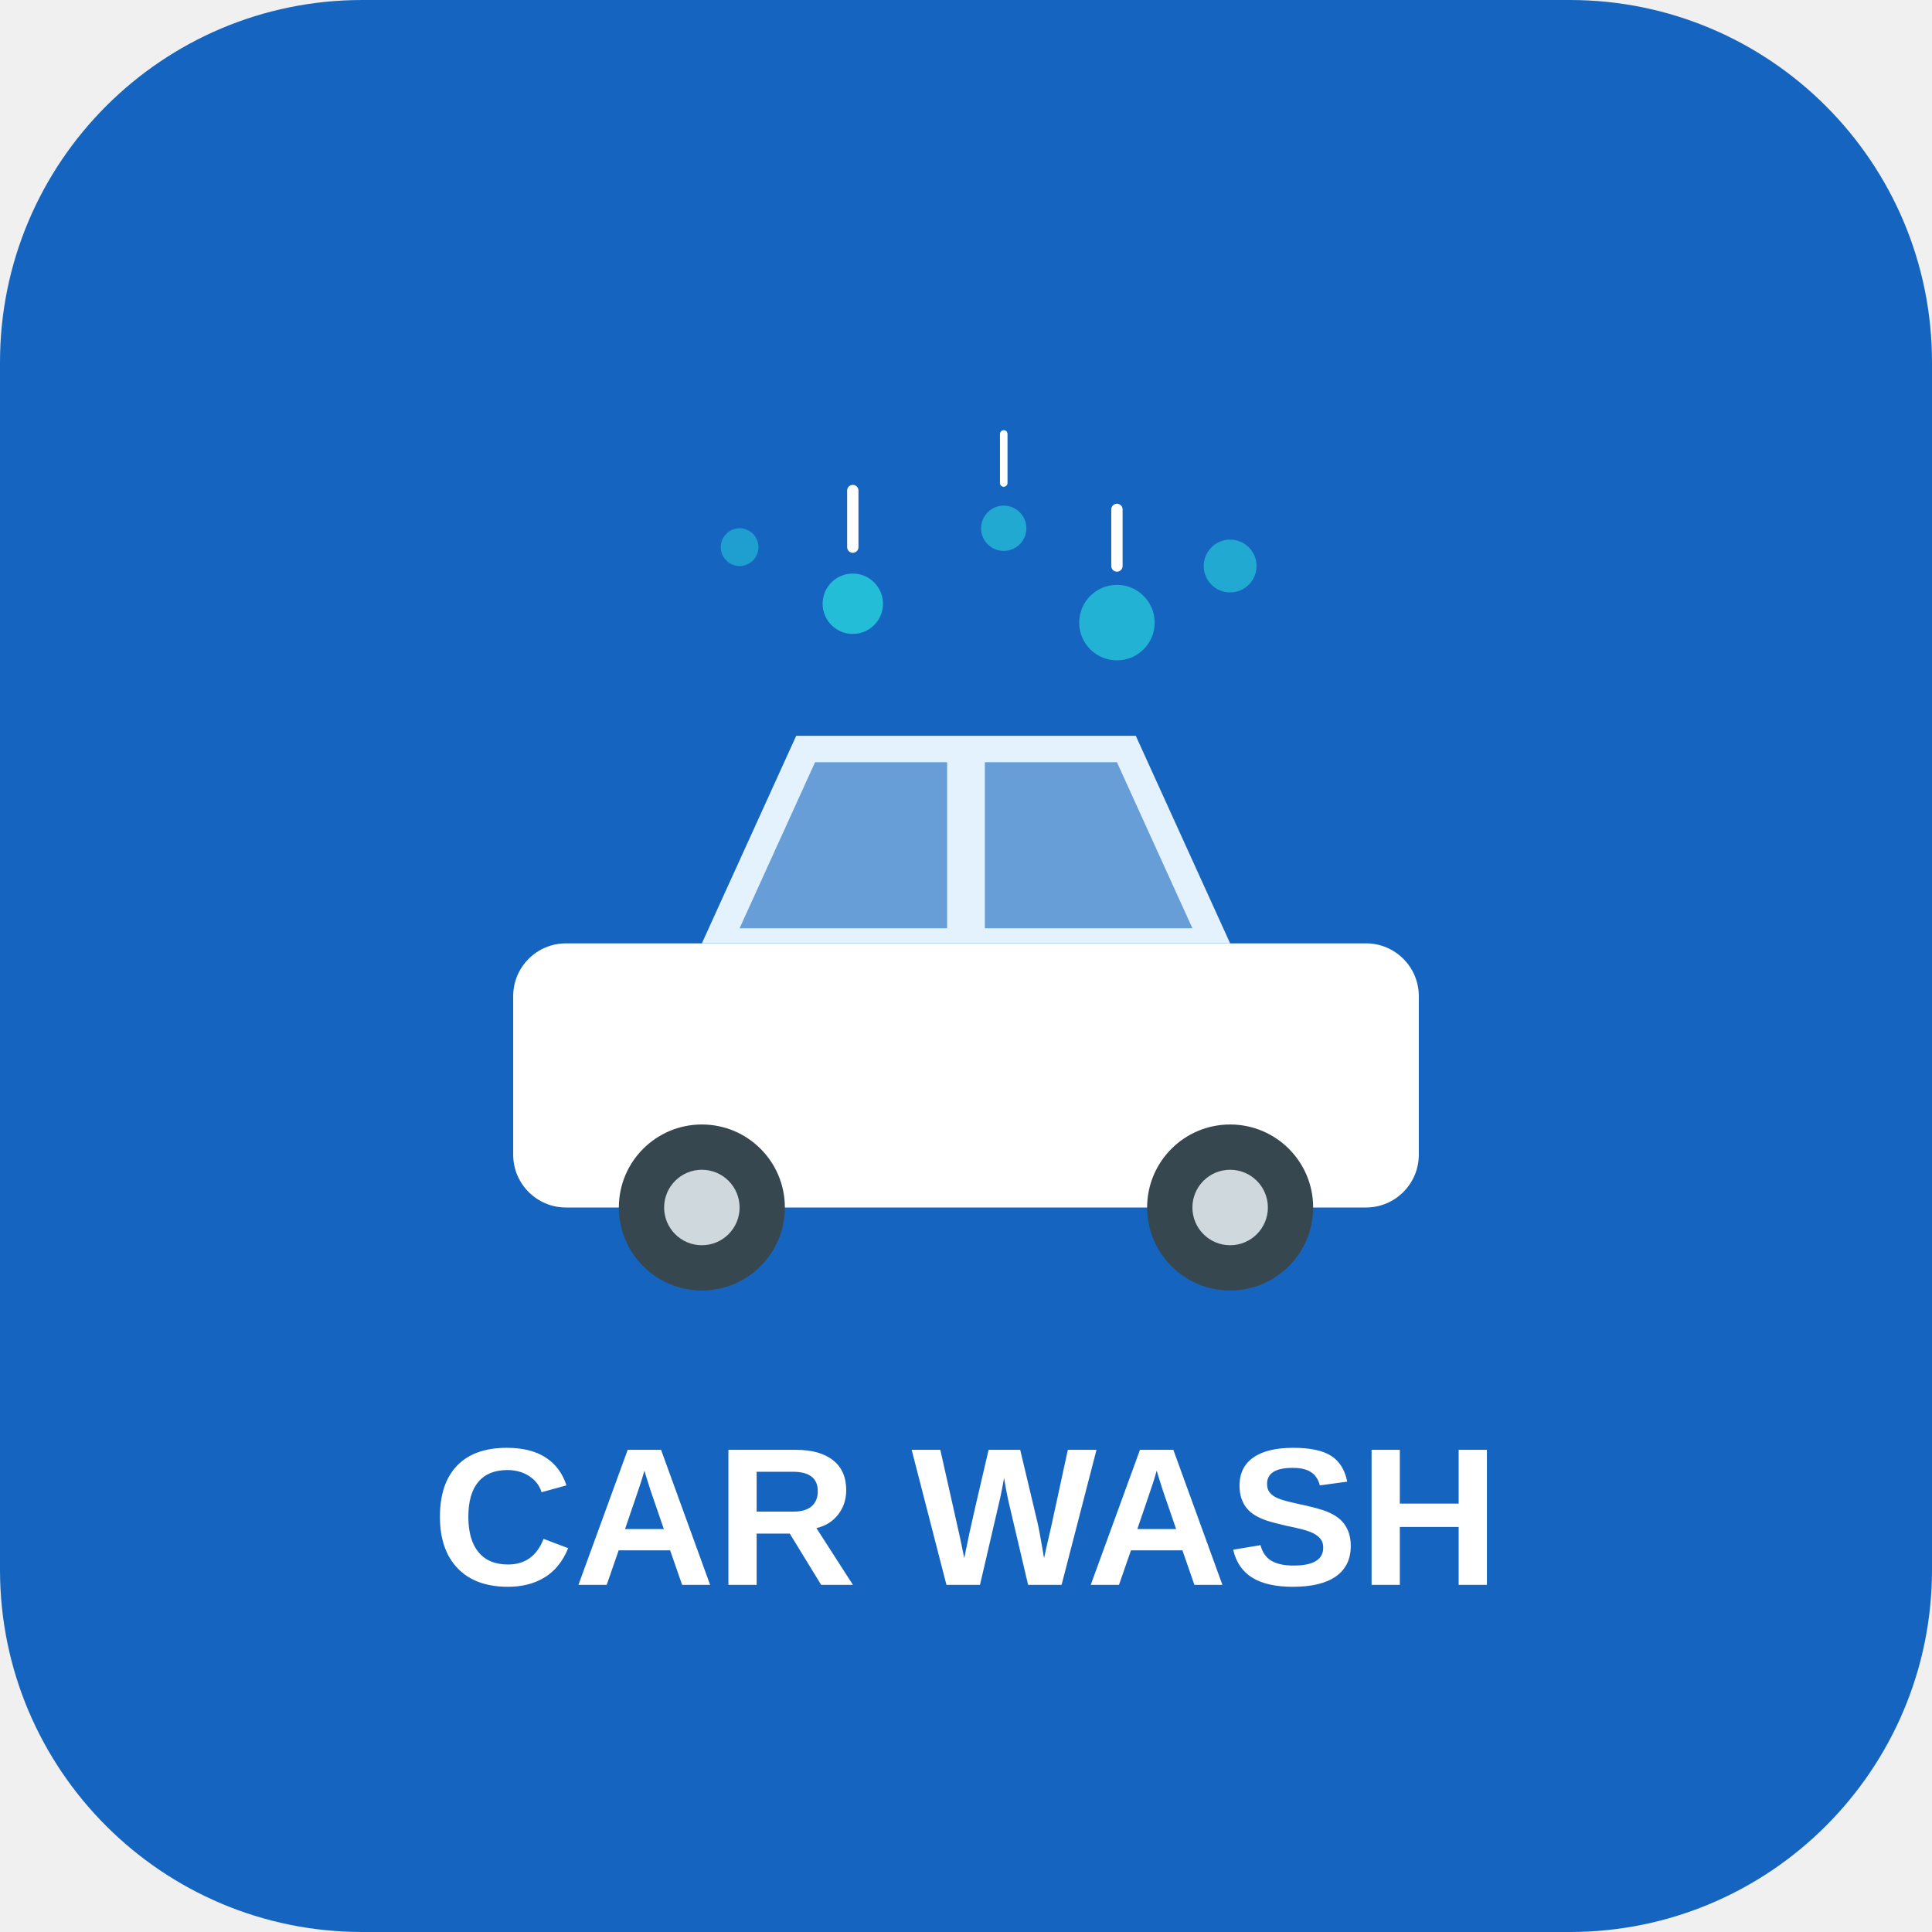
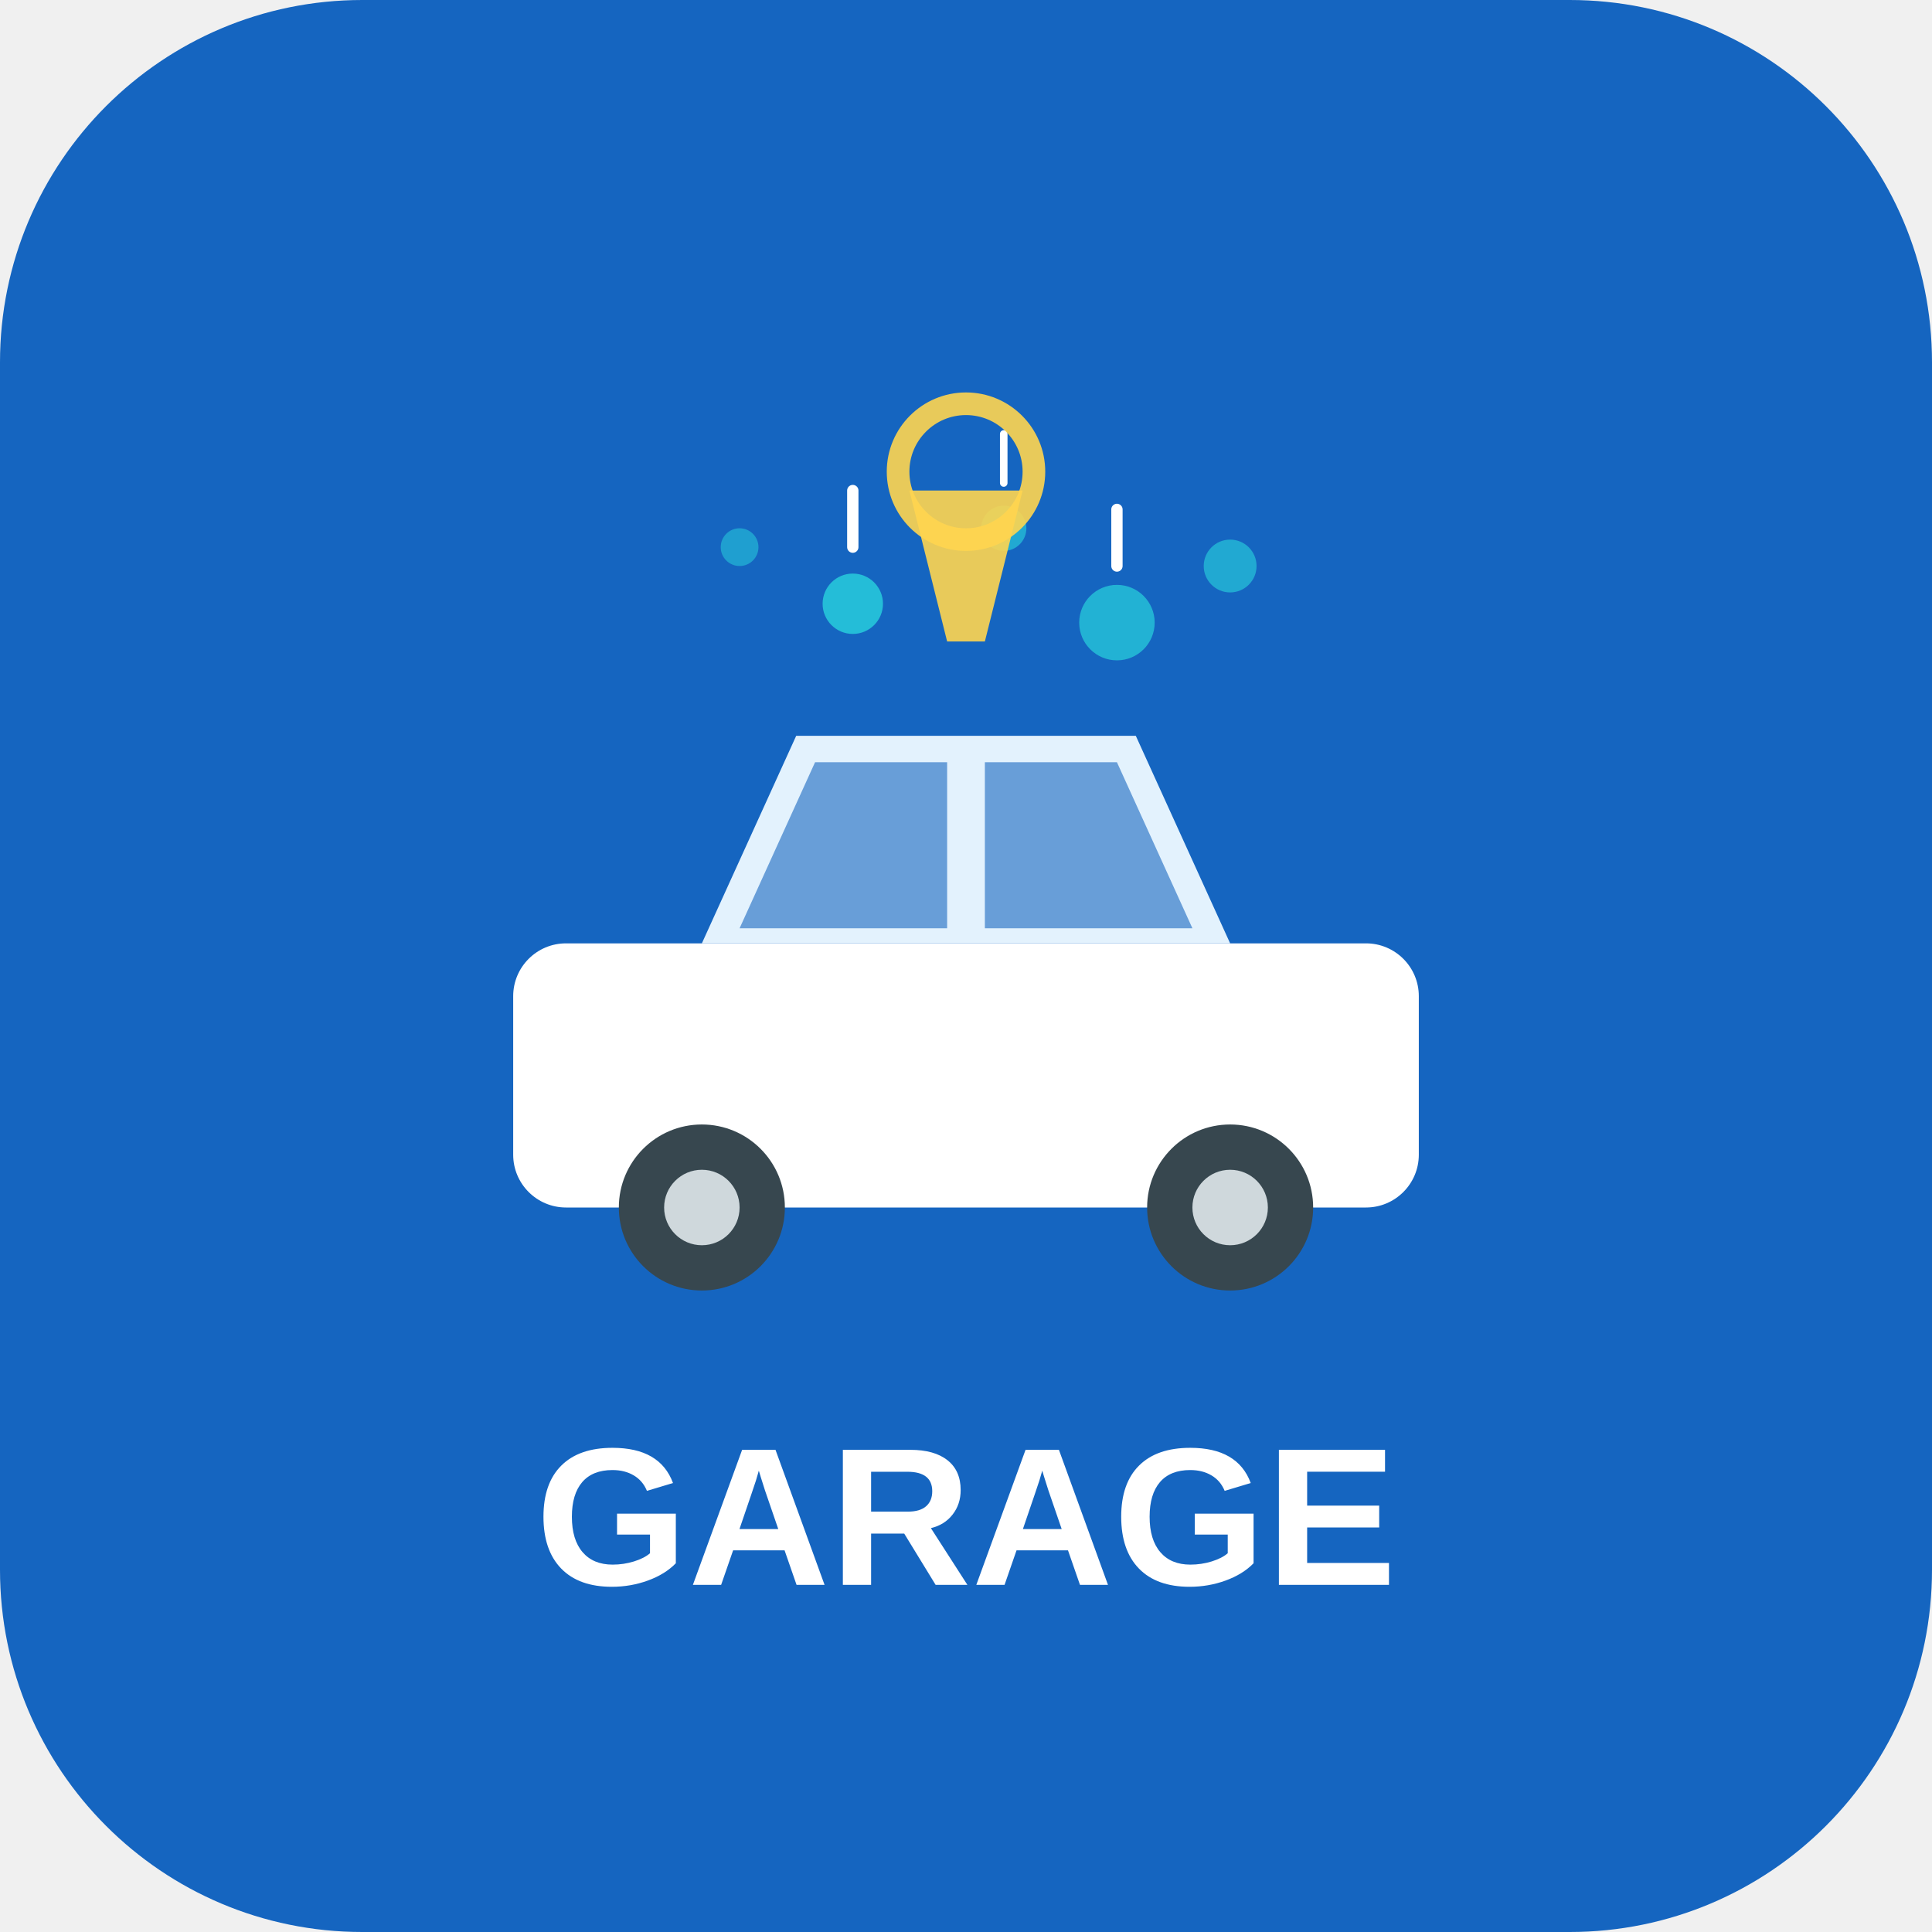
<svg xmlns="http://www.w3.org/2000/svg" viewBox="0 0 512 512">
  <rect width="512" height="512" rx="96" fill="#1565C0" />
  <g transform="translate(256,240)">
    <rect x="-120" y="10" width="240" height="70" rx="14" fill="#FFFFFF" />
    <path d="M-70,10 L-45,-45 L45,-45 L70,10 Z" fill="#E3F2FD" />
    <path d="M-60,6 L-40,-38 L-5,-38 L-5,6 Z" fill="#1565C0" opacity="0.6" />
    <path d="M5,6 L5,-38 L40,-38 L60,6 Z" fill="#1565C0" opacity="0.6" />
    <circle cx="-70" cy="80" r="22" fill="#37474F" />
    <circle cx="-70" cy="80" r="10" fill="#CFD8DC" />
    <circle cx="70" cy="80" r="22" fill="#37474F" />
    <circle cx="70" cy="80" r="10" fill="#CFD8DC" />
    <circle cx="-30" cy="-80" r="8" fill="#26C6DA" opacity="0.9" />
    <circle cx="10" cy="-100" r="6" fill="#26C6DA" opacity="0.7" />
    <circle cx="40" cy="-75" r="10" fill="#26C6DA" opacity="0.8" />
    <circle cx="-60" cy="-95" r="5" fill="#26C6DA" opacity="0.6" />
    <circle cx="70" cy="-90" r="7" fill="#26C6DA" opacity="0.7" />
    <line x1="-30" y1="-95" x2="-30" y2="-110" stroke="#FFFFFF" stroke-width="3" stroke-linecap="round" />
    <line x1="40" y1="-90" x2="40" y2="-105" stroke="#FFFFFF" stroke-width="3" stroke-linecap="round" />
    <line x1="10" y1="-112" x2="10" y2="-125" stroke="#FFFFFF" stroke-width="2" stroke-linecap="round" />
  </g>
-   <text x="256" y="420" text-anchor="middle" font-family="Arial,sans-serif" font-weight="800" font-size="52" fill="#FFFFFF">CAR WASH</text>
+   <g transform="translate(256,230)">
+     <path d="M-15,-100 L-5,-60 L5,-60 L15,-100 Z" fill="#FFD54F" opacity="0.9" />
+     <circle cx="0" cy="-105" r="18" fill="none" stroke="#FFD54F" stroke-width="6" opacity="0.9" />
+   </g>
+   <text x="256" y="420" text-anchor="middle" font-family="Arial,sans-serif" font-weight="800" font-size="52" fill="#FFFFFF">GARAGE</text>
</svg>
